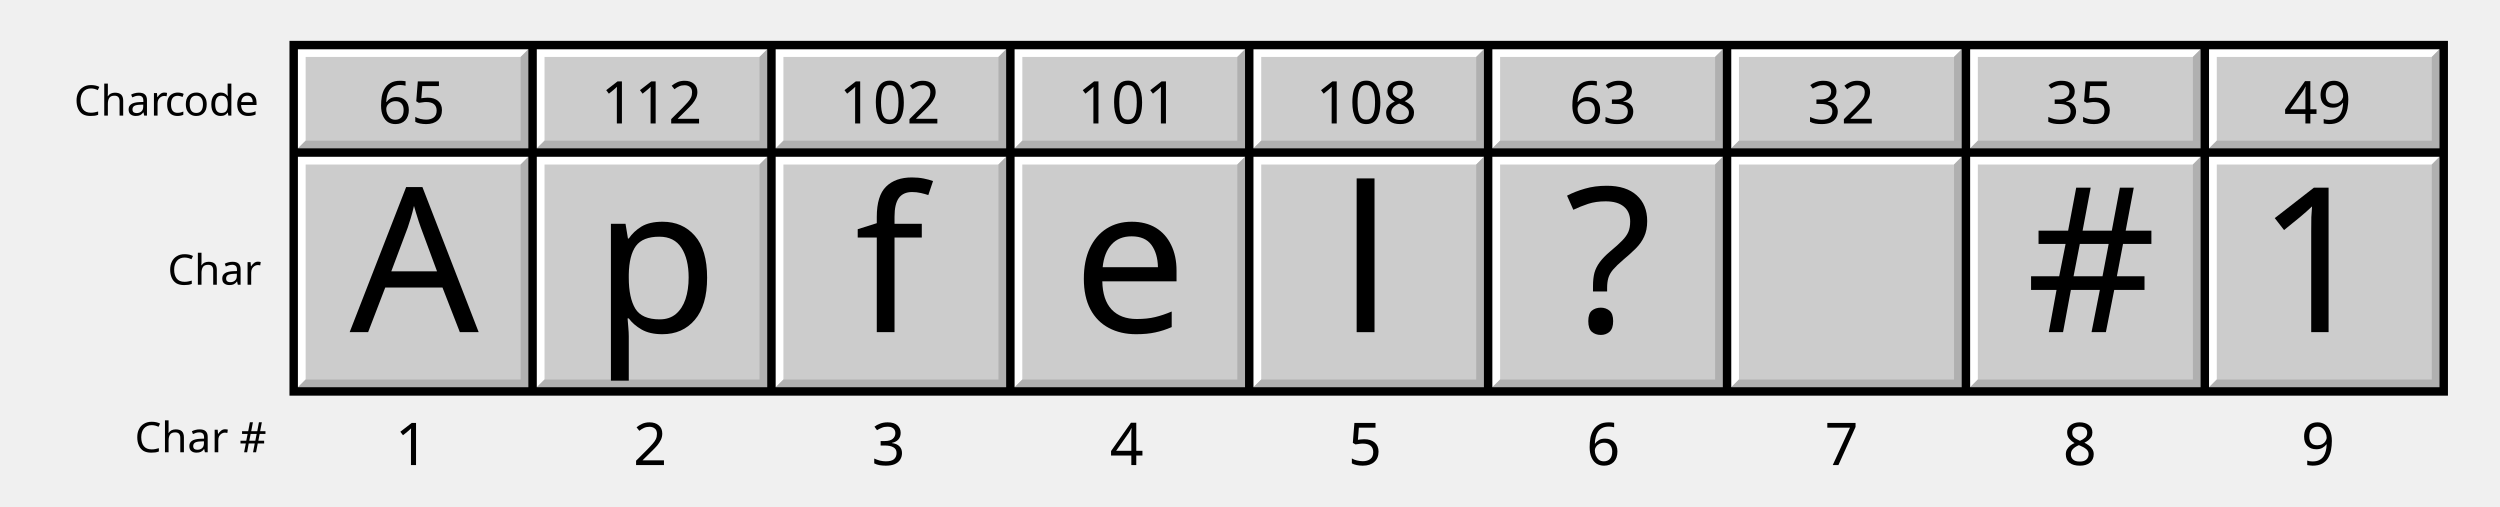
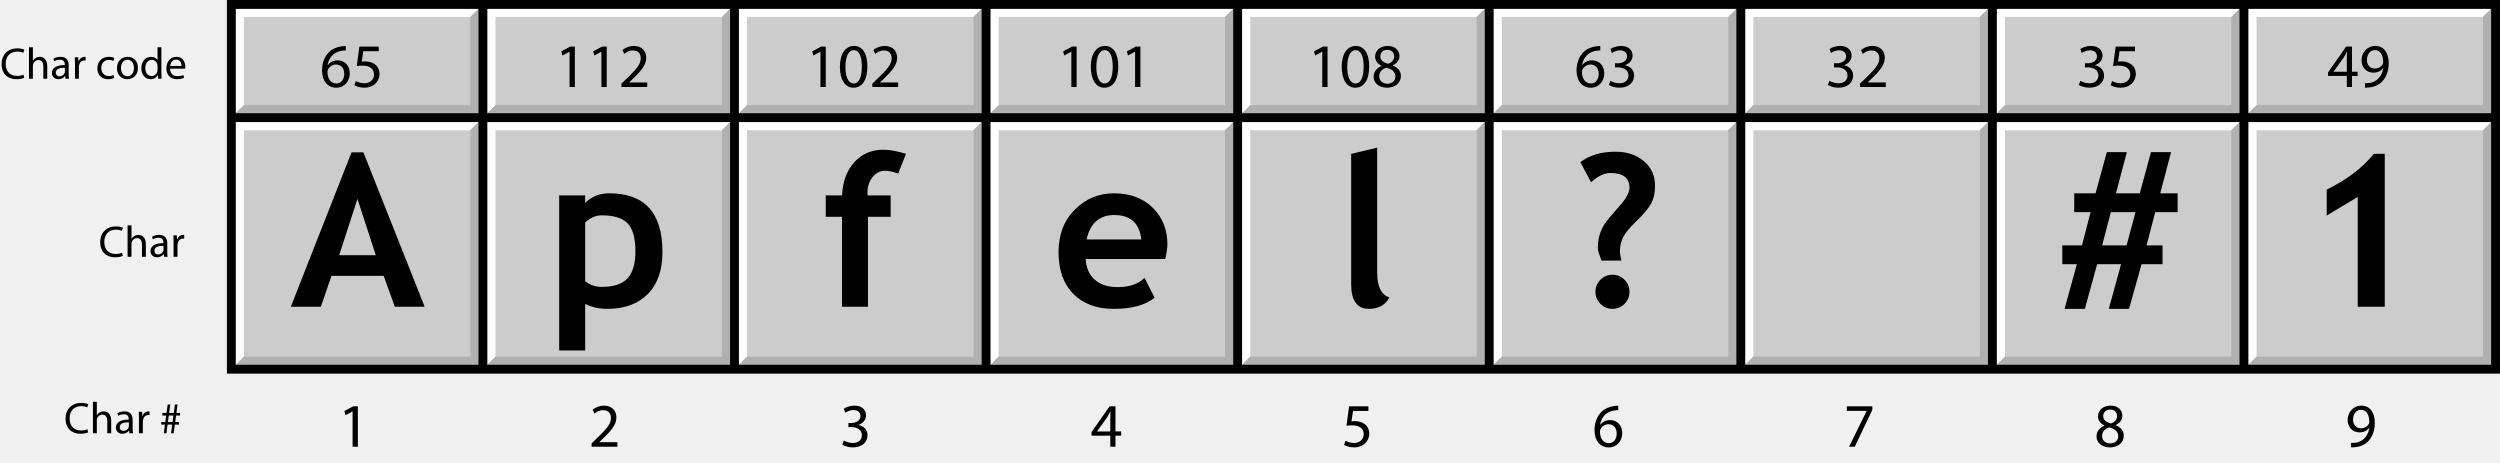
- <svg xmlns="http://www.w3.org/2000/svg" version="1.0" id="Layer_1" x="0px" y="0px" width="323.663px" height="65.53px" viewBox="0 0 323.663 65.53" enable-background="new 0 0 323.663 65.53" xml:space="preserve">
-   <rect x="38.023" y="19.751" fill-rule="evenodd" clip-rule="evenodd" fill="#CCCCCC" width="30.932" height="30.927" />
-   <polygon fill-rule="evenodd" clip-rule="evenodd" fill="#FFFFFF" points="68.955,19.752 67.406,21.301 39.572,21.301 39.572,49.135   38.023,50.679 38.023,19.752 " />
-   <polygon fill-rule="evenodd" clip-rule="evenodd" fill="#B0B0B0" points="38.023,50.678 39.572,49.134 67.406,49.134 67.406,21.301   68.95,19.751 68.95,50.678 " />
-   <rect x="68.949" y="19.751" fill-rule="evenodd" clip-rule="evenodd" fill="#CCCCCC" width="30.932" height="30.927" />
-   <polygon fill-rule="evenodd" clip-rule="evenodd" fill="#FFFFFF" points="99.881,19.752 98.333,21.301 70.499,21.301 70.499,49.135   68.95,50.679 68.95,19.752 " />
-   <polygon fill-rule="evenodd" clip-rule="evenodd" fill="#B0B0B0" points="68.95,50.678 70.499,49.134 98.333,49.134 98.333,21.301   99.881,19.751 99.881,50.678 " />
-   <rect x="99.876" y="19.751" fill-rule="evenodd" clip-rule="evenodd" fill="#CCCCCC" width="30.932" height="30.927" />
-   <polygon fill-rule="evenodd" clip-rule="evenodd" fill="#FFFFFF" points="130.808,19.752 129.259,21.301 101.425,21.301   101.425,49.135 99.881,50.679 99.881,19.752 " />
-   <polygon fill-rule="evenodd" clip-rule="evenodd" fill="#B0B0B0" points="99.881,50.678 101.426,49.134 129.265,49.134   129.265,21.301 130.809,19.751 130.809,50.678 " />
-   <rect x="130.808" y="19.751" fill-rule="evenodd" clip-rule="evenodd" fill="#CCCCCC" width="30.927" height="30.927" />
-   <polygon fill-rule="evenodd" clip-rule="evenodd" fill="#FFFFFF" points="161.734,19.752 160.19,21.301 132.352,21.301   132.352,49.135 130.808,50.679 130.808,19.752 " />
-   <polygon fill-rule="evenodd" clip-rule="evenodd" fill="#B0B0B0" points="130.808,50.678 132.357,49.134 160.191,49.134   160.191,21.301 161.735,19.751 161.735,50.678 " />
-   <rect x="161.734" y="19.751" fill-rule="evenodd" clip-rule="evenodd" fill="#CCCCCC" width="30.932" height="30.927" />
-   <polygon fill-rule="evenodd" clip-rule="evenodd" fill="#FFFFFF" points="192.667,19.752 191.118,21.301 163.284,21.301   163.284,49.135 161.734,50.679 161.734,19.752 " />
-   <polygon fill-rule="evenodd" clip-rule="evenodd" fill="#B0B0B0" points="161.734,50.678 163.284,49.134 191.118,49.134   191.118,21.301 192.667,19.751 192.667,50.678 " />
-   <rect x="192.662" y="19.751" fill-rule="evenodd" clip-rule="evenodd" fill="#CCCCCC" width="30.932" height="30.927" />
-   <polygon fill-rule="evenodd" clip-rule="evenodd" fill="#FFFFFF" points="223.593,19.752 222.044,21.301 194.21,21.301   194.21,49.135 192.662,50.679 192.662,19.752 " />
-   <polygon fill-rule="evenodd" clip-rule="evenodd" fill="#B0B0B0" points="192.662,50.678 194.21,49.134 222.044,49.134   222.044,21.301 223.588,19.751 223.588,50.678 " />
-   <rect x="223.593" y="19.751" fill-rule="evenodd" clip-rule="evenodd" fill="#CCCCCC" width="30.928" height="30.927" />
-   <polygon fill-rule="evenodd" clip-rule="evenodd" fill="#FFFFFF" points="254.519,19.752 252.976,21.301 225.136,21.301   225.136,49.135 223.593,50.679 223.593,19.752 " />
-   <polygon fill-rule="evenodd" clip-rule="evenodd" fill="#B0B0B0" points="223.593,50.678 225.137,49.134 252.976,49.134   252.976,21.301 254.52,19.751 254.52,50.678 " />
-   <rect x="254.514" y="19.751" fill-rule="evenodd" clip-rule="evenodd" fill="#CCCCCC" width="30.933" height="30.927" />
-   <polygon fill-rule="evenodd" clip-rule="evenodd" fill="#FFFFFF" points="285.447,19.752 283.897,21.301 256.063,21.301   256.063,49.135 254.52,50.679 254.52,19.752 " />
-   <polygon fill-rule="evenodd" clip-rule="evenodd" fill="#B0B0B0" points="254.519,50.678 256.064,49.134 283.903,49.134   283.903,21.301 285.446,19.751 285.446,50.678 " />
-   <rect x="285.447" y="19.751" fill-rule="evenodd" clip-rule="evenodd" fill="#CCCCCC" width="30.932" height="30.927" />
-   <polygon fill-rule="evenodd" clip-rule="evenodd" fill="#FFFFFF" points="316.378,19.752 314.83,21.301 286.996,21.301   286.996,49.135 285.447,50.679 285.447,19.752 " />
-   <polygon fill-rule="evenodd" clip-rule="evenodd" fill="#B0B0B0" points="285.447,50.678 286.996,49.134 314.83,49.134   314.83,21.301 316.378,19.751 316.378,50.678 " />
-   <rect x="38.023" y="5.835" fill-rule="evenodd" clip-rule="evenodd" fill="#CCCCCC" width="30.932" height="13.917" />
-   <polygon fill-rule="evenodd" clip-rule="evenodd" fill="#FFFFFF" points="68.955,5.835 67.406,7.374 39.572,7.374 39.572,18.213   38.023,19.752 38.023,5.835 " />
-   <polygon fill-rule="evenodd" clip-rule="evenodd" fill="#B0B0B0" points="38.023,19.752 39.572,18.214 67.406,18.214 67.406,7.375   68.955,5.835 68.95,19.752 " />
-   <rect x="68.949" y="5.835" fill-rule="evenodd" clip-rule="evenodd" fill="#CCCCCC" width="30.932" height="13.917" />
-   <polygon fill-rule="evenodd" clip-rule="evenodd" fill="#FFFFFF" points="99.881,5.835 98.333,7.374 70.499,7.374 70.499,18.213   68.95,19.752 68.95,5.835 " />
-   <polygon fill-rule="evenodd" clip-rule="evenodd" fill="#B0B0B0" points="68.95,19.752 70.499,18.214 98.333,18.214 98.333,7.375   99.881,5.835 99.881,19.752 " />
-   <rect x="99.879" y="5.835" fill-rule="evenodd" clip-rule="evenodd" fill="#CCCCCC" width="30.932" height="13.917" />
-   <polygon fill-rule="evenodd" clip-rule="evenodd" fill="#FFFFFF" points="130.808,5.835 129.264,7.374 101.425,7.374   101.425,18.213 99.881,19.752 99.881,5.835 " />
-   <polygon fill-rule="evenodd" clip-rule="evenodd" fill="#B0B0B0" points="99.881,19.752 101.426,18.214 129.265,18.214   129.265,7.375 130.809,5.835 130.809,19.752 " />
-   <polygon fill-rule="evenodd" clip-rule="evenodd" fill="#CCCCCC" points="130.808,5.835 130.808,19.752 161.735,19.752   161.74,5.835 " />
-   <polygon fill-rule="evenodd" clip-rule="evenodd" fill="#FFFFFF" points="161.74,5.835 160.191,7.374 132.357,7.374 132.352,18.213   130.808,19.752 130.808,5.835 " />
-   <polygon fill-rule="evenodd" clip-rule="evenodd" fill="#B0B0B0" points="130.808,19.752 132.357,18.214 160.191,18.214   160.191,7.375 161.735,5.835 161.735,19.752 " />
-   <rect x="161.734" y="5.835" fill-rule="evenodd" clip-rule="evenodd" fill="#CCCCCC" width="30.932" height="13.917" />
-   <polygon fill-rule="evenodd" clip-rule="evenodd" fill="#FFFFFF" points="192.667,5.835 191.118,7.374 163.284,7.374   163.284,18.213 161.734,19.752 161.734,5.835 " />
-   <polygon fill-rule="evenodd" clip-rule="evenodd" fill="#B0B0B0" points="161.734,19.752 163.284,18.214 191.118,18.214   191.118,7.375 192.667,5.835 192.667,19.752 " />
-   <rect x="192.662" y="5.835" fill-rule="evenodd" clip-rule="evenodd" fill="#CCCCCC" width="30.932" height="13.917" />
-   <polygon fill-rule="evenodd" clip-rule="evenodd" fill="#FFFFFF" points="223.593,5.835 222.044,7.374 194.21,7.374 194.21,18.213   192.662,19.752 192.662,5.835 " />
-   <polygon fill-rule="evenodd" clip-rule="evenodd" fill="#B0B0B0" points="192.662,19.752 194.21,18.214 222.044,18.214   222.044,7.375 223.593,5.835 223.588,19.752 " />
-   <rect x="223.593" y="5.835" fill-rule="evenodd" clip-rule="evenodd" fill="#CCCCCC" width="30.928" height="13.917" />
-   <polygon fill-rule="evenodd" clip-rule="evenodd" fill="#FFFFFF" points="254.519,5.835 252.976,7.374 225.136,7.374   225.136,18.213 223.593,19.752 223.593,5.835 " />
-   <polygon fill-rule="evenodd" clip-rule="evenodd" fill="#B0B0B0" points="223.593,19.752 225.137,18.214 252.976,18.214   252.976,7.375 254.52,5.835 254.52,19.752 " />
-   <rect x="254.517" y="5.835" fill-rule="evenodd" clip-rule="evenodd" fill="#CCCCCC" width="30.931" height="13.917" />
-   <polygon fill-rule="evenodd" clip-rule="evenodd" fill="#FFFFFF" points="285.447,5.835 283.902,7.374 256.063,7.374   256.063,18.213 254.52,19.752 254.52,5.835 " />
-   <polygon fill-rule="evenodd" clip-rule="evenodd" fill="#B0B0B0" points="254.519,19.752 256.064,18.214 283.903,18.214   283.903,7.375 285.446,5.835 285.446,19.752 " />
-   <rect x="285.447" y="5.835" fill-rule="evenodd" clip-rule="evenodd" fill="#CCCCCC" width="30.932" height="13.917" />
-   <polygon fill-rule="evenodd" clip-rule="evenodd" fill="#FFFFFF" points="316.378,5.835 314.83,7.374 286.996,7.374 286.996,18.213   285.447,19.752 285.451,5.835 " />
-   <polygon fill-rule="evenodd" clip-rule="evenodd" fill="#B0B0B0" points="285.447,19.752 286.996,18.214 314.83,18.214   314.83,7.375 316.378,5.835 316.378,19.752 " />
-   <text transform="matrix(1 0 0 1 45.2681 43.0034)" font-family="'TrebuchetMS-Bold'" font-size="26.186">A</text>
-   <text transform="matrix(1 0 0 1 110.6538 43.0034)" font-family="'TrebuchetMS-Bold'" font-size="26.186">f</text>
-   <text transform="matrix(1 0 0 1 138.8823 43.0034)" font-family="'TrebuchetMS-Bold'" font-size="26.186">e</text>
-   <text transform="matrix(1 0 0 1 173.4214 43.0034)" font-family="'TrebuchetMS-Bold'" font-size="26.186">l</text>
-   <text transform="matrix(1 0 0 1 202.5659 43.0034)" font-family="'TrebuchetMS-Bold'" font-size="26.186">?</text>
-   <text transform="matrix(1 0 0 1 262.2959 43.0034)" font-family="'TrebuchetMS-Bold'" font-size="26.186">#</text>
-   <text transform="matrix(1 0 0 1 292.1738 43.0034)" font-family="'TrebuchetMS-Bold'" font-size="26.186">1</text>
-   <text transform="matrix(1 0 0 1 76.874 43.0034)" font-family="'TrebuchetMS-Bold'" font-size="26.186">p</text>
-   <text transform="matrix(1 0 0 1 48.9131 15.9878)" font-family="'Helvetica-Oblique'" font-size="7.638">65</text>
-   <text transform="matrix(1 0 0 1 77.7979 15.9878)" font-family="'Helvetica-Oblique'" font-size="7.638">112</text>
-   <text transform="matrix(1 0 0 1 108.646 15.9878)" font-family="'Helvetica-Oblique'" font-size="7.638">102</text>
-   <text transform="matrix(1 0 0 1 139.4937 15.9878)" font-family="'Helvetica-Oblique'" font-size="7.638">101</text>
-   <text transform="matrix(1 0 0 1 170.3413 15.9878)" font-family="'Helvetica-Oblique'" font-size="7.638">108</text>
-   <text transform="matrix(1 0 0 1 203.1445 15.9878)" font-family="'Helvetica-Oblique'" font-size="7.638">63</text>
-   <text transform="matrix(1 0 0 1 233.9922 15.9878)" font-family="'Helvetica-Oblique'" font-size="7.638">32</text>
-   <text transform="matrix(1 0 0 1 264.8403 15.9878)" font-family="'Helvetica-Oblique'" font-size="7.638">35</text>
-   <text transform="matrix(1 0 0 1 295.688 15.9878)" font-family="'Helvetica-Oblique'" font-size="7.638">49</text>
-   <text transform="matrix(1 0 0 1 51.1431 60.2095)" font-family="'Helvetica-Oblique'" font-size="7.638">1</text>
-   <text transform="matrix(1 0 0 1 81.9907 60.2095)" font-family="'Helvetica-Oblique'" font-size="7.638">2</text>
-   <text transform="matrix(1 0 0 1 112.8389 60.2095)" font-family="'Helvetica-Oblique'" font-size="7.638">3</text>
-   <text transform="matrix(1 0 0 1 143.6865 60.2095)" font-family="'Helvetica-Oblique'" font-size="7.638">4</text>
-   <text transform="matrix(1 0 0 1 174.5347 60.2095)" font-family="'Helvetica-Oblique'" font-size="7.638">5</text>
-   <text transform="matrix(1 0 0 1 205.3823 60.2095)" font-family="'Helvetica-Oblique'" font-size="7.638">6</text>
-   <text transform="matrix(1 0 0 1 236.23 60.2095)" font-family="'Helvetica-Oblique'" font-size="7.638">7</text>
-   <text transform="matrix(1 0 0 1 267.0781 60.2095)" font-family="'Helvetica-Oblique'" font-size="7.638">8</text>
-   <text transform="matrix(1 0 0 1 297.9258 60.2095)" font-family="'Helvetica-Oblique'" font-size="7.638">9</text>
-   <text transform="matrix(1 0 0 1 9.5815 14.9673)">
-     <tspan x="0" y="0" font-family="'Helvetica-Oblique'" font-size="5.455">Char </tspan>
-     <tspan x="11.762" y="0" font-family="'Helvetica-Oblique'" font-size="5.455">c</tspan>
-     <tspan x="14.178" y="0" font-family="'Helvetica-Oblique'" font-size="5.455">ode</tspan>
-   </text>
-   <text transform="matrix(1 0 0 1 21.7036 36.8599)" font-family="'Helvetica-Oblique'" font-size="5.455">Char</text>
-   <text transform="matrix(1 0 0 1 17.4429 58.5562)" font-family="'Helvetica-Oblique'" font-size="5.455">Char #</text>
-   <line fill="none" stroke="#000000" stroke-width="1.091" x1="130.808" y1="5.835" x2="130.808" y2="50.678" />
-   <line fill="none" stroke="#000000" stroke-width="1.091" x1="68.95" y1="5.835" x2="68.95" y2="50.678" />
-   <line fill="none" stroke="#000000" stroke-width="1.091" x1="99.876" y1="5.835" x2="99.876" y2="50.678" />
-   <rect x="38.023" y="5.835" fill="none" stroke="#000000" stroke-width="1.091" width="278.355" height="44.843" />
-   <line fill="none" stroke="#000000" stroke-width="1.091" x1="161.734" y1="5.835" x2="161.734" y2="50.678" />
-   <line fill="none" stroke="#000000" stroke-width="1.091" x1="192.662" y1="5.835" x2="192.662" y2="50.678" />
-   <line fill="none" stroke="#000000" stroke-width="1.091" x1="223.593" y1="5.835" x2="223.593" y2="50.678" />
-   <line fill="none" stroke="#000000" stroke-width="1.091" x1="254.519" y1="5.835" x2="254.519" y2="50.678" />
-   <line fill="none" stroke="#000000" stroke-width="1.091" x1="285.447" y1="5.835" x2="285.447" y2="50.678" />
-   <line fill="none" stroke="#000000" stroke-width="1.091" x1="316.378" y1="19.752" x2="38.023" y2="19.752" />
+ <svg xmlns="http://www.w3.org/2000/svg" version="1.1" x="0px" y="0px" width="563.375px" height="104.17px" viewBox="0 0 563.375 104.17" enable-background="new 0 0 563.375 104.17" xml:space="preserve">
+   <g id="Layer_1">
+     <rect x="52.135" y="26.51" fill-rule="evenodd" clip-rule="evenodd" fill="#CCCCCC" width="56.7" height="56.689" />
+     <polygon fill-rule="evenodd" clip-rule="evenodd" fill="#FFFFFF" points="108.835,26.51 105.995,29.35 54.975,29.35 54.975,80.37    52.135,83.2 52.135,26.51  " />
+     <polygon fill-rule="evenodd" clip-rule="evenodd" fill="#B0B0B0" points="52.135,83.2 54.975,80.37 105.995,80.37 105.995,29.35    108.825,26.51 108.825,83.2  " />
+     <rect x="108.825" y="26.51" fill-rule="evenodd" clip-rule="evenodd" fill="#CCCCCC" width="56.7" height="56.689" />
+     <polygon fill-rule="evenodd" clip-rule="evenodd" fill="#FFFFFF" points="165.525,26.51 162.685,29.35 111.665,29.35    111.665,80.37 108.825,83.2 108.825,26.51  " />
+     <polygon fill-rule="evenodd" clip-rule="evenodd" fill="#B0B0B0" points="108.825,83.2 111.665,80.37 162.685,80.37 162.685,29.35    165.525,26.51 165.525,83.2  " />
+     <rect x="165.515" y="26.51" fill-rule="evenodd" clip-rule="evenodd" fill="#CCCCCC" width="56.7" height="56.689" />
+     <polygon fill-rule="evenodd" clip-rule="evenodd" fill="#FFFFFF" points="222.215,26.51 219.375,29.35 168.355,29.35    168.355,80.37 165.525,83.2 165.525,26.51  " />
+     <polygon fill-rule="evenodd" clip-rule="evenodd" fill="#B0B0B0" points="165.525,83.2 168.355,80.37 219.385,80.37 219.385,29.35    222.215,26.51 222.215,83.2  " />
+     <rect x="222.215" y="26.51" fill-rule="evenodd" clip-rule="evenodd" fill="#CCCCCC" width="56.69" height="56.689" />
+     <polygon fill-rule="evenodd" clip-rule="evenodd" fill="#FFFFFF" points="278.905,26.51 276.075,29.35 225.045,29.35    225.045,80.37 222.215,83.2 222.215,26.51  " />
+     <polygon fill-rule="evenodd" clip-rule="evenodd" fill="#B0B0B0" points="222.215,83.2 225.055,80.37 276.075,80.37 276.075,29.35    278.905,26.51 278.905,83.2  " />
+     <rect x="278.905" y="26.51" fill-rule="evenodd" clip-rule="evenodd" fill="#CCCCCC" width="56.7" height="56.689" />
+     <polygon fill-rule="evenodd" clip-rule="evenodd" fill="#FFFFFF" points="335.605,26.51 332.764,29.35 281.745,29.35    281.745,80.37 278.905,83.2 278.905,26.51  " />
+     <polygon fill-rule="evenodd" clip-rule="evenodd" fill="#B0B0B0" points="278.905,83.2 281.745,80.37 332.764,80.37 332.764,29.35    335.605,26.51 335.605,83.2  " />
+     <rect x="335.595" y="26.51" fill-rule="evenodd" clip-rule="evenodd" fill="#CCCCCC" width="56.699" height="56.689" />
+     <polygon fill-rule="evenodd" clip-rule="evenodd" fill="#FFFFFF" points="392.294,26.51 389.455,29.35 338.435,29.35    338.435,80.37 335.595,83.2 335.595,26.51  " />
+     <polygon fill-rule="evenodd" clip-rule="evenodd" fill="#B0B0B0" points="335.595,83.2 338.435,80.37 389.455,80.37 389.455,29.35    392.285,26.51 392.285,83.2  " />
+     <rect x="392.294" y="26.51" fill-rule="evenodd" clip-rule="evenodd" fill="#CCCCCC" width="56.69" height="56.689" />
+     <polygon fill-rule="evenodd" clip-rule="evenodd" fill="#FFFFFF" points="448.985,26.51 446.155,29.35 395.125,29.35    395.125,80.37 392.294,83.2 392.294,26.51  " />
+     <polygon fill-rule="evenodd" clip-rule="evenodd" fill="#B0B0B0" points="392.294,83.2 395.125,80.37 446.155,80.37 446.155,29.35    448.985,26.51 448.985,83.2  " />
+     <rect x="448.974" y="26.51" fill-rule="evenodd" clip-rule="evenodd" fill="#CCCCCC" width="56.701" height="56.689" />
+     <polygon fill-rule="evenodd" clip-rule="evenodd" fill="#FFFFFF" points="505.675,26.51 502.834,29.35 451.815,29.35    451.815,80.37 448.985,83.2 448.985,26.51  " />
+     <polygon fill-rule="evenodd" clip-rule="evenodd" fill="#B0B0B0" points="448.985,83.2 451.815,80.37 502.845,80.37 502.845,29.35    505.675,26.51 505.675,83.2  " />
+     <rect x="505.675" y="26.51" fill-rule="evenodd" clip-rule="evenodd" fill="#CCCCCC" width="56.699" height="56.689" />
+     <polygon fill-rule="evenodd" clip-rule="evenodd" fill="#FFFFFF" points="562.375,26.51 559.535,29.35 508.514,29.35    508.514,80.37 505.675,83.2 505.675,26.51  " />
+     <polygon fill-rule="evenodd" clip-rule="evenodd" fill="#B0B0B0" points="505.675,83.2 508.514,80.37 559.535,80.37 559.535,29.35    562.375,26.51 562.375,83.2  " />
+     <g>
+       <rect x="52.135" y="1" fill-rule="evenodd" clip-rule="evenodd" fill="#CCCCCC" width="56.7" height="25.51" />
+       <polygon fill-rule="evenodd" clip-rule="evenodd" fill="#FFFFFF" points="108.835,1 105.995,3.82 54.975,3.82 54.975,23.69     52.135,26.51 52.135,1   " />
+       <polygon fill-rule="evenodd" clip-rule="evenodd" fill="#B0B0B0" points="52.135,26.51 54.975,23.69 105.995,23.69 105.995,3.82     108.835,1 108.825,26.51   " />
+       <rect x="108.825" y="1" fill-rule="evenodd" clip-rule="evenodd" fill="#CCCCCC" width="56.7" height="25.51" />
+       <polygon fill-rule="evenodd" clip-rule="evenodd" fill="#FFFFFF" points="165.525,1 162.685,3.82 111.665,3.82 111.665,23.69     108.825,26.51 108.825,1   " />
+       <polygon fill-rule="evenodd" clip-rule="evenodd" fill="#B0B0B0" points="108.825,26.51 111.665,23.69 162.685,23.69     162.685,3.82 165.525,1 165.525,26.51   " />
+       <polygon fill-rule="evenodd" clip-rule="evenodd" fill="#CCCCCC" points="165.525,1 165.515,26.51 222.215,26.51 222.215,1   " />
+       <polygon fill-rule="evenodd" clip-rule="evenodd" fill="#FFFFFF" points="222.215,1 219.385,3.82 168.355,3.82 168.355,23.69     165.525,26.51 165.525,1   " />
+       <polygon fill-rule="evenodd" clip-rule="evenodd" fill="#B0B0B0" points="165.525,26.51 168.355,23.69 219.385,23.69     219.385,3.82 222.215,1 222.215,26.51   " />
+       <polygon fill-rule="evenodd" clip-rule="evenodd" fill="#CCCCCC" points="222.215,1 222.215,26.51 278.905,26.51 278.915,1   " />
+       <polygon fill-rule="evenodd" clip-rule="evenodd" fill="#FFFFFF" points="278.915,1 276.075,3.82 225.055,3.82 225.045,23.69     222.215,26.51 222.215,1   " />
+       <polygon fill-rule="evenodd" clip-rule="evenodd" fill="#B0B0B0" points="222.215,26.51 225.055,23.69 276.075,23.69     276.075,3.82 278.905,1 278.905,26.51   " />
+       <rect x="278.905" y="1" fill-rule="evenodd" clip-rule="evenodd" fill="#CCCCCC" width="56.7" height="25.51" />
+       <polygon fill-rule="evenodd" clip-rule="evenodd" fill="#FFFFFF" points="335.605,1 332.764,3.82 281.745,3.82 281.745,23.69     278.905,26.51 278.905,1   " />
+       <polygon fill-rule="evenodd" clip-rule="evenodd" fill="#B0B0B0" points="278.905,26.51 281.745,23.69 332.764,23.69     332.764,3.82 335.605,1 335.605,26.51   " />
+       <rect x="335.595" y="1" fill-rule="evenodd" clip-rule="evenodd" fill="#CCCCCC" width="56.699" height="25.51" />
+       <polygon fill-rule="evenodd" clip-rule="evenodd" fill="#FFFFFF" points="392.294,1 389.455,3.82 338.435,3.82 338.435,23.69     335.595,26.51 335.595,1   " />
+       <polygon fill-rule="evenodd" clip-rule="evenodd" fill="#B0B0B0" points="335.595,26.51 338.435,23.69 389.455,23.69     389.455,3.82 392.294,1 392.285,26.51   " />
+       <rect x="392.294" y="1" fill-rule="evenodd" clip-rule="evenodd" fill="#CCCCCC" width="56.69" height="25.51" />
+       <polygon fill-rule="evenodd" clip-rule="evenodd" fill="#FFFFFF" points="448.985,1 446.155,3.82 395.125,3.82 395.125,23.69     392.294,26.51 392.294,1   " />
+       <polygon fill-rule="evenodd" clip-rule="evenodd" fill="#B0B0B0" points="392.294,26.51 395.125,23.69 446.155,23.69     446.155,3.82 448.985,1 448.985,26.51   " />
+       <polygon fill-rule="evenodd" clip-rule="evenodd" fill="#CCCCCC" points="448.985,1 448.974,26.51 505.675,26.51 505.675,1   " />
+       <polygon fill-rule="evenodd" clip-rule="evenodd" fill="#FFFFFF" points="505.675,1 502.845,3.82 451.815,3.82 451.815,23.69     448.985,26.51 448.985,1   " />
+       <polygon fill-rule="evenodd" clip-rule="evenodd" fill="#B0B0B0" points="448.985,26.51 451.815,23.69 502.845,23.69     502.845,3.82 505.675,1 505.675,26.51   " />
+       <rect x="505.675" y="1" fill-rule="evenodd" clip-rule="evenodd" fill="#CCCCCC" width="56.699" height="25.51" />
+       <polygon fill-rule="evenodd" clip-rule="evenodd" fill="#FFFFFF" points="562.375,1 559.535,3.82 508.514,3.82 508.514,23.69     505.675,26.51 505.685,1   " />
+       <polygon fill-rule="evenodd" clip-rule="evenodd" fill="#B0B0B0" points="505.675,26.51 508.514,23.69 559.535,23.69     559.535,3.82 562.375,1 562.375,26.51   " />
+     </g>
+   </g>
+   <g id="Content">
+     <g>
+       <path d="M88.97,69.13l-2.508-6.961H74.696l-2.391,6.961h-6.773L79.22,34.326h2.672L95.696,69.13H88.97z M80.556,44.826    l-4.125,12.68h8.25L80.556,44.826z" />
+     </g>
+     <g>
+       <path d="M202.421,39.107c-1.281-0.422-2.266-0.633-2.953-0.633c-1.11,0-2.051,0.477-2.824,1.43s-1.16,2.125-1.16,3.516    c0,0.203,0.008,0.406,0.023,0.609h5.203v4.828h-5.109V69.13h-5.859V48.857h-3.656v-4.828h3.68c0.125-3.078,1.035-5.563,2.73-7.453    c1.695-1.891,3.887-2.836,6.574-2.836c1.391,0,3.085,0.305,5.086,0.914L202.421,39.107z" />
+     </g>
+     <g>
+       <path d="M262.585,58.373h-17.93c0.109,2,0.797,3.555,2.063,4.664s2.968,1.664,5.109,1.664c2.672,0,4.703-0.695,6.094-2.086    l2.273,4.477c-2.063,1.672-5.141,2.508-9.234,2.508c-3.829,0-6.855-1.121-9.082-3.363s-3.34-5.371-3.34-9.387    c0-3.953,1.222-7.156,3.668-9.609c2.445-2.453,5.379-3.68,8.801-3.68c3.641,0,6.563,1.086,8.766,3.258s3.305,4.938,3.305,8.297    C263.077,55.833,262.913,56.919,262.585,58.373z M244.866,53.966h12.328c-0.407-3.672-2.438-5.508-6.094-5.508    C247.757,48.458,245.678,50.294,244.866,53.966z" />
+     </g>
+     <g>
+       <path d="M304.487,34.677l5.859-1.406V61.49c0,3.094,0.922,4.938,2.766,5.531c-0.906,1.719-2.453,2.578-4.641,2.578    c-2.656,0-3.984-1.844-3.984-5.531V34.677z" />
+     </g>
+     <g>
+       <path d="M365.373,58.724h-4.477c-0.031-0.109-0.176-0.508-0.434-1.195s-0.387-1.289-0.387-1.805c0-0.984,0.137-1.93,0.41-2.836    s0.676-1.754,1.207-2.543s1.582-2.051,3.152-3.785s2.355-3.164,2.355-4.289c0-2.188-1.43-3.281-4.289-3.281    c-1.391,0-2.844,0.695-4.359,2.086l-2.414-4.523c2.016-1.578,4.664-2.367,7.945-2.367c2.531,0,4.645,0.703,6.34,2.109    s2.543,3.273,2.543,5.602c0,1.594-0.309,2.941-0.926,4.043s-1.703,2.395-3.258,3.879s-2.566,2.719-3.035,3.703    s-0.703,2.063-0.703,3.234C365.044,57.005,365.154,57.662,365.373,58.724z M363.38,61.912c1.063,0,1.965,0.375,2.707,1.125    s1.113,1.656,1.113,2.719s-0.371,1.969-1.113,2.719s-1.645,1.125-2.707,1.125s-1.969-0.375-2.719-1.125s-1.125-1.656-1.125-2.719    s0.375-1.969,1.125-2.719S362.318,61.912,363.38,61.912z" />
+     </g>
+     <g>
+       <path d="M490.73,47.802h-5.039l-1.969,7.5h3.609v4.242h-4.734l-2.813,10.055h-4.57l2.766-10.055h-5.391l-2.766,10.055h-4.57    l2.766-10.055h-3.281v-4.242h4.43l1.945-7.5h-3.68V43.56h4.805l2.531-9.281h4.523l-2.461,9.281h5.367l2.531-9.281h4.523    l-2.438,9.281h3.914V47.802z M481.238,47.802h-5.555l-1.969,7.5h5.508L481.238,47.802z" />
+     </g>
+     <g>
+       <path d="M531.31,69.13V44.38l-6.984,4.195v-5.859c4.484-2.172,8.031-4.859,10.641-8.063h2.438V69.13H531.31z" />
+     </g>
+     <g>
+       <path d="M131.87,68.498v10.477h-5.859V44.029h5.859v1.688c1.469-1.438,3.273-2.156,5.414-2.156c8,0,12,4.406,12,13.219    c0,4.109-1.105,7.273-3.316,9.492s-5.23,3.328-9.059,3.328C135.065,69.599,133.385,69.232,131.87,68.498z M131.87,50.169v13.195    c1.063,0.859,2.305,1.289,3.727,1.289c2.703,0,4.645-0.645,5.824-1.934s1.77-3.324,1.77-6.105c0-2.969-0.586-5.059-1.758-6.27    s-3.109-1.816-5.813-1.816C134.213,48.529,132.963,49.076,131.87,50.169z" />
+     </g>
+     <g>
+       <path d="M77.924,11.374c-0.252-0.014-0.575,0.014-0.925,0.07c-1.947,0.308-2.956,1.709-3.166,3.222h0.028    c0.435-0.588,1.205-1.064,2.213-1.064c1.611,0,2.746,1.177,2.746,2.941c0,1.681-1.135,3.222-3.04,3.222    c-1.933,0-3.208-1.513-3.208-3.88c0-1.793,0.63-3.208,1.541-4.104c0.756-0.743,1.765-1.205,2.914-1.345    c0.364-0.056,0.672-0.07,0.896-0.07V11.374z M77.574,16.627c0-1.303-0.743-2.087-1.877-2.087c-0.742,0-1.442,0.448-1.779,1.121    c-0.07,0.14-0.126,0.308-0.126,0.532c0.014,1.499,0.714,2.62,2.017,2.62C76.859,18.812,77.574,17.929,77.574,16.627z" />
+       <path d="M85.344,11.542H81.87l-0.35,2.339c0.21-0.028,0.406-0.042,0.742-0.042c0.714,0,1.401,0.14,1.961,0.49    c0.714,0.392,1.303,1.19,1.303,2.325c0,1.779-1.415,3.11-3.39,3.11c-0.995,0-1.821-0.28-2.269-0.561l0.308-0.938    c0.378,0.224,1.121,0.504,1.961,0.504c1.149,0,2.157-0.756,2.143-1.975c0-1.177-0.798-2.003-2.605-2.003    c-0.533,0-0.939,0.042-1.275,0.084l0.588-4.371h4.356V11.542z" />
+     </g>
+     <g>
+       <path d="M128.351,11.654h-0.028l-1.583,0.854l-0.238-0.938l1.989-1.064h1.05v9.105h-1.19V11.654z" />
+       <path d="M135.533,11.654h-0.028l-1.583,0.854l-0.238-0.938l1.989-1.064h1.051v9.105h-1.191V11.654z" />
+       <path d="M140.039,19.61v-0.756l0.967-0.938c2.325-2.213,3.39-3.39,3.39-4.763c0-0.924-0.434-1.779-1.793-1.779    c-0.827,0-1.513,0.42-1.933,0.771l-0.392-0.869c0.616-0.519,1.527-0.924,2.563-0.924c1.961,0,2.787,1.345,2.787,2.647    c0,1.681-1.218,3.04-3.138,4.889l-0.714,0.672v0.028h4.076v1.022H140.039z" />
+     </g>
+     <g>
+       <path d="M184.891,11.654h-0.028l-1.583,0.854l-0.238-0.938l1.989-1.064h1.05v9.105h-1.19V11.654z" />
+       <path d="M195.462,14.96c0,3.096-1.163,4.805-3.166,4.805c-1.779,0-2.998-1.667-3.025-4.679c0-3.068,1.331-4.734,3.18-4.734    C194.356,10.352,195.462,12.06,195.462,14.96z M190.518,15.1c0,2.367,0.729,3.712,1.849,3.712c1.247,0,1.849-1.471,1.849-3.796    c0-2.241-0.56-3.712-1.849-3.712C191.302,11.304,190.518,12.621,190.518,15.1z" />
+       <path d="M196.579,19.61v-0.756l0.967-0.938c2.325-2.213,3.39-3.39,3.39-4.763c0-0.924-0.434-1.779-1.793-1.779    c-0.827,0-1.513,0.42-1.933,0.771l-0.392-0.869c0.616-0.519,1.527-0.924,2.563-0.924c1.961,0,2.787,1.345,2.787,2.647    c0,1.681-1.218,3.04-3.138,4.889l-0.714,0.672v0.028h4.076v1.022H196.579z" />
+     </g>
+     <g>
+       <path d="M241.431,11.654h-0.028l-1.583,0.854l-0.238-0.938l1.989-1.064h1.05v9.105h-1.19V11.654z" />
+       <path d="M252.002,14.96c0,3.096-1.163,4.805-3.166,4.805c-1.779,0-2.998-1.667-3.025-4.679c0-3.068,1.331-4.734,3.18-4.734    C250.896,10.352,252.002,12.06,252.002,14.96z M247.058,15.1c0,2.367,0.729,3.712,1.849,3.712c1.247,0,1.849-1.471,1.849-3.796    c0-2.241-0.56-3.712-1.849-3.712C247.842,11.304,247.058,12.621,247.058,15.1z" />
+       <path d="M255.794,11.654h-0.028l-1.583,0.854l-0.238-0.938l1.989-1.064h1.051v9.105h-1.191V11.654z" />
+     </g>
+     <g>
+       <path d="M297.971,11.654h-0.028l-1.583,0.854l-0.237-0.938l1.988-1.064h1.051v9.105h-1.19V11.654z" />
+       <path d="M308.542,14.96c0,3.096-1.162,4.805-3.165,4.805c-1.779,0-2.998-1.667-3.026-4.679c0-3.068,1.331-4.734,3.18-4.734    C307.436,10.352,308.542,12.06,308.542,14.96z M303.598,15.1c0,2.367,0.729,3.712,1.849,3.712c1.247,0,1.85-1.471,1.85-3.796    c0-2.241-0.561-3.712-1.85-3.712C304.382,11.304,303.598,12.621,303.598,15.1z" />
+       <path d="M311.34,14.82c-1.022-0.477-1.457-1.261-1.457-2.045c0-1.443,1.219-2.423,2.829-2.423c1.766,0,2.662,1.092,2.662,2.241    c0,0.77-0.393,1.611-1.513,2.129v0.042c1.135,0.448,1.835,1.261,1.835,2.354c0,1.597-1.359,2.647-3.096,2.647    c-1.905,0-3.054-1.121-3.054-2.452c0-1.148,0.687-1.975,1.807-2.451L311.34,14.82z M314.45,17.243    c0-1.093-0.771-1.639-2.003-1.989c-1.064,0.308-1.639,1.022-1.639,1.891c-0.042,0.911,0.658,1.723,1.82,1.723    C313.736,18.868,314.45,18.182,314.45,17.243z M311.06,12.69c-0.014,0.911,0.687,1.401,1.737,1.681    c0.784-0.266,1.387-0.827,1.387-1.653c0-0.729-0.435-1.485-1.541-1.485C311.621,11.234,311.06,11.906,311.06,12.69z" />
+     </g>
+     <g>
+       <path d="M360.624,11.374c-0.252-0.014-0.574,0.014-0.925,0.07c-1.947,0.308-2.955,1.709-3.166,3.222h0.028    c0.435-0.588,1.205-1.064,2.213-1.064c1.611,0,2.746,1.177,2.746,2.941c0,1.681-1.135,3.222-3.04,3.222    c-1.933,0-3.207-1.513-3.207-3.88c0-1.793,0.63-3.208,1.54-4.104c0.757-0.743,1.766-1.205,2.914-1.345    c0.364-0.056,0.672-0.07,0.896-0.07V11.374z M360.273,16.627c0-1.303-0.742-2.087-1.877-2.087c-0.742,0-1.442,0.448-1.778,1.121    c-0.07,0.14-0.127,0.308-0.127,0.532c0.015,1.499,0.715,2.62,2.018,2.62C359.559,18.812,360.273,17.929,360.273,16.627z" />
+       <path d="M362.903,18.209c0.35,0.21,1.148,0.561,2.017,0.561c1.569,0,2.073-0.995,2.06-1.765c-0.015-1.274-1.163-1.821-2.354-1.821    h-0.687v-0.925h0.687c0.896,0,2.031-0.462,2.031-1.541c0-0.729-0.463-1.373-1.597-1.373c-0.729,0-1.429,0.322-1.821,0.603    l-0.336-0.896c0.49-0.35,1.414-0.7,2.395-0.7c1.793,0,2.605,1.064,2.605,2.171c0,0.953-0.574,1.751-1.681,2.157v0.028    c1.121,0.21,2.018,1.051,2.031,2.325c0,1.457-1.148,2.732-3.319,2.732c-1.023,0-1.92-0.322-2.368-0.617L362.903,18.209z" />
+     </g>
+     <g>
+       <path d="M412.261,18.209c0.35,0.21,1.148,0.561,2.017,0.561c1.569,0,2.073-0.995,2.06-1.765c-0.015-1.274-1.163-1.821-2.354-1.821    h-0.687v-0.925h0.687c0.896,0,2.031-0.462,2.031-1.541c0-0.729-0.463-1.373-1.598-1.373c-0.728,0-1.429,0.322-1.82,0.603    l-0.336-0.896c0.49-0.35,1.414-0.7,2.395-0.7c1.793,0,2.605,1.064,2.605,2.171c0,0.953-0.574,1.751-1.681,2.157v0.028    c1.12,0.21,2.017,1.051,2.031,2.325c0,1.457-1.148,2.732-3.32,2.732c-1.022,0-1.919-0.322-2.367-0.617L412.261,18.209z" />
+       <path d="M419.148,19.61v-0.756l0.967-0.938c2.325-2.213,3.39-3.39,3.39-4.763c0-0.924-0.434-1.779-1.793-1.779    c-0.826,0-1.513,0.42-1.933,0.771l-0.393-0.869c0.616-0.519,1.527-0.924,2.563-0.924c1.961,0,2.788,1.345,2.788,2.647    c0,1.681-1.219,3.04-3.138,4.889l-0.715,0.672v0.028h4.076v1.022H419.148z" />
+     </g>
+     <g>
+       <path d="M468.801,18.209c0.35,0.21,1.148,0.561,2.017,0.561c1.569,0,2.073-0.995,2.06-1.765c-0.015-1.274-1.163-1.821-2.354-1.821    h-0.687v-0.925h0.687c0.896,0,2.031-0.462,2.031-1.541c0-0.729-0.463-1.373-1.598-1.373c-0.728,0-1.429,0.322-1.82,0.603    l-0.336-0.896c0.49-0.35,1.414-0.7,2.395-0.7c1.793,0,2.605,1.064,2.605,2.171c0,0.953-0.574,1.751-1.681,2.157v0.028    c1.121,0.21,2.018,1.051,2.031,2.325c0,1.457-1.148,2.732-3.32,2.732c-1.022,0-1.919-0.322-2.367-0.617L468.801,18.209z" />
+       <path d="M481.124,11.542h-3.474l-0.351,2.339c0.21-0.028,0.406-0.042,0.742-0.042c0.715,0,1.401,0.14,1.961,0.49    c0.715,0.392,1.303,1.19,1.303,2.325c0,1.779-1.414,3.11-3.39,3.11c-0.994,0-1.821-0.28-2.27-0.561l0.309-0.938    c0.378,0.224,1.121,0.504,1.961,0.504c1.148,0,2.157-0.756,2.144-1.975c0-1.177-0.799-2.003-2.605-2.003    c-0.532,0-0.938,0.042-1.274,0.084l0.588-4.371h4.356V11.542z" />
+     </g>
+     <g>
+       <path d="M528.857,19.61v-2.493h-4.23v-0.799l4.063-5.813h1.33v5.659h1.275v0.953h-1.275v2.493H528.857z M528.857,16.165v-3.04    c0-0.477,0.014-0.953,0.042-1.429h-0.042c-0.28,0.532-0.505,0.924-0.757,1.345l-2.227,3.095v0.028H528.857z" />
+       <path d="M532.943,18.742c0.267,0.028,0.574,0,0.994-0.042c0.715-0.098,1.387-0.378,1.905-0.882    c0.603-0.546,1.037-1.345,1.205-2.409h-0.042c-0.505,0.616-1.233,0.966-2.157,0.966c-1.625,0-2.676-1.232-2.676-2.788    c0-1.723,1.247-3.235,3.109-3.235c1.863,0,3.012,1.499,3.012,3.852c0,1.989-0.672,3.39-1.568,4.258    c-0.7,0.686-1.667,1.106-2.647,1.218c-0.448,0.07-0.841,0.084-1.135,0.07V18.742z M533.391,13.517    c0,1.135,0.687,1.933,1.751,1.933c0.826,0,1.471-0.406,1.793-0.953c0.07-0.126,0.112-0.252,0.112-0.462    c0-1.555-0.574-2.745-1.877-2.745C534.133,11.29,533.391,12.214,533.391,13.517z" />
+     </g>
+     <g>
+       <path d="M79.454,92.714h-0.028l-1.583,0.854l-0.238-0.938l1.989-1.064h1.051v9.104h-1.191V92.714z" />
+     </g>
+     <g>
+       <path d="M133.318,100.67v-0.757l0.966-0.938c2.325-2.213,3.39-3.39,3.39-4.762c0-0.925-0.435-1.779-1.793-1.779    c-0.827,0-1.513,0.42-1.933,0.771l-0.393-0.869c0.617-0.518,1.527-0.924,2.563-0.924c1.961,0,2.788,1.345,2.788,2.647    c0,1.681-1.219,3.039-3.138,4.889l-0.714,0.672v0.028h4.076v1.022H133.318z" />
+     </g>
+     <g>
+       <path d="M190.152,99.27c0.35,0.21,1.149,0.56,2.017,0.56c1.569,0,2.073-0.994,2.059-1.765c-0.014-1.274-1.163-1.821-2.353-1.821    h-0.687V95.32h0.687c0.896,0,2.031-0.463,2.031-1.541c0-0.729-0.462-1.373-1.597-1.373c-0.729,0-1.429,0.322-1.821,0.603    l-0.336-0.896c0.49-0.351,1.415-0.7,2.396-0.7c1.793,0,2.605,1.064,2.605,2.171c0,0.952-0.575,1.751-1.681,2.157v0.028    c1.121,0.21,2.017,1.05,2.031,2.325c0,1.456-1.149,2.731-3.32,2.731c-1.022,0-1.919-0.322-2.367-0.616L190.152,99.27z" />
+     </g>
+     <g>
+       <path d="M250.208,100.67v-2.493h-4.23v-0.799l4.063-5.813h1.331v5.658h1.274v0.953h-1.274v2.493H250.208z M250.208,97.224v-3.039    c0-0.477,0.014-0.953,0.042-1.429h-0.042c-0.28,0.532-0.504,0.924-0.756,1.345l-2.228,3.096v0.027H250.208z" />
+     </g>
+     <g>
+       <path d="M308.374,92.602H304.9l-0.351,2.339c0.21-0.027,0.406-0.042,0.742-0.042c0.715,0,1.401,0.141,1.961,0.49    c0.715,0.393,1.303,1.191,1.303,2.325c0,1.779-1.414,3.11-3.39,3.11c-0.994,0-1.821-0.28-2.27-0.561l0.309-0.938    c0.378,0.224,1.12,0.504,1.961,0.504c1.148,0,2.157-0.756,2.144-1.975c0-1.177-0.799-2.003-2.605-2.003    c-0.532,0-0.938,0.042-1.275,0.084l0.589-4.37h4.356V92.602z" />
+     </g>
+     <g>
+       <path d="M364.675,92.434c-0.252-0.014-0.574,0.014-0.925,0.07c-1.947,0.308-2.955,1.709-3.165,3.222h0.027    c0.435-0.589,1.205-1.064,2.214-1.064c1.61,0,2.745,1.176,2.745,2.941c0,1.681-1.135,3.222-3.04,3.222    c-1.933,0-3.207-1.513-3.207-3.88c0-1.793,0.63-3.208,1.54-4.104c0.757-0.742,1.766-1.205,2.914-1.345    c0.364-0.057,0.672-0.07,0.896-0.07V92.434z M364.325,97.687c0-1.303-0.742-2.087-1.877-2.087c-0.742,0-1.442,0.448-1.778,1.12    c-0.07,0.14-0.126,0.309-0.126,0.532c0.014,1.499,0.714,2.619,2.017,2.619C363.611,99.872,364.325,98.99,364.325,97.687z" />
+     </g>
+     <g>
+       <path d="M421.929,91.566v0.812l-3.964,8.293h-1.274l3.95-8.055v-0.027h-4.454v-1.022H421.929z" />
+     </g>
+     <g>
+       <path d="M474.24,95.879c-1.022-0.476-1.457-1.26-1.457-2.045c0-1.442,1.219-2.423,2.829-2.423c1.766,0,2.662,1.093,2.662,2.241    c0,0.771-0.393,1.61-1.513,2.129v0.042c1.134,0.448,1.835,1.261,1.835,2.354c0,1.597-1.359,2.647-3.096,2.647    c-1.905,0-3.054-1.121-3.054-2.451c0-1.149,0.686-1.976,1.807-2.452L474.24,95.879z M477.349,98.303    c0-1.093-0.771-1.639-2.003-1.989c-1.064,0.309-1.639,1.022-1.639,1.892c-0.042,0.91,0.658,1.723,1.82,1.723    C476.634,99.928,477.349,99.242,477.349,98.303z M473.959,93.75c-0.015,0.911,0.687,1.401,1.736,1.681    c0.785-0.266,1.387-0.826,1.387-1.652c0-0.729-0.434-1.485-1.54-1.485C474.52,92.293,473.959,92.966,473.959,93.75z" />
+     </g>
+     <g>
+       <path d="M529.813,99.802c0.266,0.027,0.574,0,0.994-0.042c0.715-0.099,1.387-0.379,1.905-0.883    c0.603-0.546,1.037-1.345,1.205-2.409h-0.042c-0.505,0.616-1.233,0.967-2.157,0.967c-1.625,0-2.676-1.233-2.676-2.788    c0-1.723,1.247-3.235,3.109-3.235c1.863,0,3.012,1.499,3.012,3.852c0,1.989-0.672,3.39-1.568,4.259    c-0.7,0.687-1.667,1.106-2.647,1.219c-0.448,0.069-0.841,0.084-1.135,0.069V99.802z M530.261,94.577    c0,1.135,0.687,1.934,1.751,1.934c0.826,0,1.471-0.406,1.793-0.952c0.07-0.127,0.112-0.253,0.112-0.463    c0-1.555-0.574-2.745-1.877-2.745C531.003,92.35,530.261,93.274,530.261,94.577z" />
+     </g>
+     <g>
+       <path d="M5.457,17.53c-0.31,0.16-0.959,0.32-1.779,0.32c-1.899,0-3.318-1.199-3.318-3.418c0-2.119,1.429-3.538,3.518-3.538    c0.83,0,1.369,0.18,1.599,0.3l-0.22,0.709c-0.32-0.16-0.79-0.28-1.349-0.28c-1.579,0-2.629,1.009-2.629,2.778    c0,1.659,0.95,2.708,2.579,2.708c0.54,0,1.08-0.11,1.429-0.28L5.457,17.53z" />
+       <path d="M6.53,10.644h0.879v3.028h0.02c0.14-0.25,0.36-0.479,0.629-0.629c0.26-0.15,0.57-0.24,0.9-0.24    c0.649,0,1.689,0.4,1.689,2.059v2.878H9.768v-2.778c0-0.78-0.29-1.429-1.12-1.429c-0.57,0-1.009,0.399-1.179,0.869    c-0.05,0.13-0.06,0.26-0.06,0.42v2.918H6.53V10.644z" />
+       <path d="M15.478,16.581c0,0.419,0.02,0.83,0.07,1.159h-0.79l-0.07-0.61h-0.03c-0.27,0.38-0.79,0.72-1.479,0.72    c-0.979,0-1.479-0.689-1.479-1.389c0-1.169,1.04-1.809,2.909-1.799v-0.1c0-0.39-0.11-1.12-1.1-1.109c-0.46,0-0.93,0.13-1.27,0.36    l-0.2-0.59c0.4-0.25,0.989-0.42,1.599-0.42c1.479,0,1.839,1.01,1.839,1.969V16.581z M14.628,15.271    c-0.96-0.02-2.049,0.15-2.049,1.089c0,0.58,0.38,0.84,0.82,0.84c0.64,0,1.049-0.4,1.189-0.81c0.03-0.1,0.04-0.2,0.04-0.28V15.271z    " />
+       <path d="M16.899,14.412c0-0.57-0.01-1.06-0.04-1.509h0.77l0.04,0.959h0.03c0.22-0.649,0.759-1.06,1.349-1.06    c0.09,0,0.16,0.01,0.24,0.02v0.83c-0.09-0.02-0.18-0.02-0.3-0.02c-0.62,0-1.059,0.46-1.179,1.12c-0.02,0.12-0.03,0.27-0.03,0.41    v2.579h-0.879V14.412z" />
+       <path d="M25.737,17.57c-0.229,0.11-0.739,0.28-1.389,0.28c-1.459,0-2.409-0.989-2.409-2.469c0-1.489,1.02-2.579,2.599-2.579    c0.52,0,0.979,0.13,1.219,0.26l-0.2,0.669c-0.21-0.11-0.54-0.23-1.02-0.23c-1.109,0-1.709,0.83-1.709,1.829    c0,1.12,0.72,1.809,1.679,1.809c0.5,0,0.83-0.12,1.079-0.23L25.737,17.57z" />
+       <path d="M31.087,15.282c0,1.789-1.249,2.568-2.409,2.568c-1.299,0-2.319-0.959-2.319-2.489c0-1.609,1.07-2.559,2.399-2.559    C30.147,12.803,31.087,13.813,31.087,15.282z M27.259,15.332c0,1.06,0.6,1.859,1.459,1.859c0.839,0,1.469-0.79,1.469-1.879    c0-0.819-0.41-1.849-1.449-1.849C27.709,13.462,27.259,14.422,27.259,15.332z" />
+       <path d="M36.367,10.644v5.847c0,0.43,0.02,0.92,0.04,1.25h-0.78l-0.04-0.839h-0.03c-0.26,0.54-0.84,0.949-1.629,0.949    c-1.169,0-2.079-0.989-2.079-2.458c-0.01-1.609,1-2.589,2.169-2.589c0.75,0,1.239,0.35,1.459,0.73h0.02v-2.889H36.367z     M35.498,14.872c0-0.11-0.01-0.26-0.04-0.37c-0.13-0.55-0.609-1.009-1.269-1.009c-0.91,0-1.449,0.799-1.449,1.859    c0,0.979,0.49,1.789,1.429,1.789c0.589,0,1.129-0.4,1.289-1.049c0.03-0.12,0.04-0.24,0.04-0.38V14.872z" />
+       <path d="M38.329,15.481c0.02,1.189,0.77,1.679,1.659,1.679c0.629,0,1.019-0.11,1.339-0.25l0.16,0.63    c-0.31,0.14-0.85,0.31-1.619,0.31c-1.489,0-2.378-0.989-2.378-2.449c0-1.459,0.859-2.599,2.269-2.599    c1.589,0,1.999,1.379,1.999,2.269c0,0.18-0.01,0.31-0.03,0.41H38.329z M40.908,14.852c0.01-0.55-0.23-1.419-1.219-1.419    c-0.9,0-1.279,0.81-1.35,1.419H40.908z" />
+     </g>
+     <g>
+       <path d="M27.677,57.66c-0.31,0.16-0.959,0.32-1.779,0.32c-1.899,0-3.318-1.2-3.318-3.419c0-2.118,1.429-3.538,3.518-3.538    c0.83,0,1.37,0.18,1.599,0.3l-0.22,0.709c-0.32-0.16-0.79-0.28-1.349-0.28c-1.579,0-2.628,1.009-2.628,2.779    c0,1.659,0.949,2.708,2.578,2.708c0.54,0,1.08-0.109,1.429-0.279L27.677,57.66z" />
+       <path d="M28.75,50.773h0.879v3.029h0.02c0.14-0.25,0.36-0.48,0.63-0.63c0.26-0.15,0.569-0.24,0.899-0.24    c0.649,0,1.689,0.4,1.689,2.059v2.879h-0.879v-2.778c0-0.779-0.29-1.43-1.12-1.43c-0.57,0-1.009,0.4-1.179,0.87    c-0.05,0.13-0.06,0.26-0.06,0.42v2.918H28.75V50.773z" />
+       <path d="M37.697,56.71c0,0.42,0.02,0.829,0.07,1.159h-0.79l-0.07-0.609h-0.03c-0.27,0.38-0.79,0.72-1.479,0.72    c-0.979,0-1.479-0.69-1.479-1.39c0-1.169,1.04-1.809,2.909-1.799v-0.101c0-0.39-0.11-1.119-1.1-1.109    c-0.459,0-0.929,0.13-1.269,0.36l-0.2-0.59c0.4-0.25,0.99-0.42,1.599-0.42c1.479,0,1.839,1.01,1.839,1.969V56.71z M36.848,55.401    c-0.959-0.02-2.049,0.15-2.049,1.09c0,0.579,0.379,0.839,0.819,0.839c0.64,0,1.049-0.399,1.189-0.81    c0.03-0.1,0.04-0.199,0.04-0.279V55.401z" />
+       <path d="M39.119,54.542c0-0.569-0.01-1.06-0.04-1.509h0.77l0.04,0.959h0.03c0.22-0.649,0.759-1.06,1.349-1.06    c0.09,0,0.16,0.01,0.24,0.021v0.829c-0.09-0.02-0.18-0.02-0.3-0.02c-0.62,0-1.059,0.459-1.179,1.119    c-0.02,0.12-0.03,0.27-0.03,0.41v2.578h-0.88V54.542z" />
+     </g>
+     <g>
+       <path d="M19.867,97.43c-0.31,0.16-0.959,0.32-1.779,0.32c-1.899,0-3.318-1.2-3.318-3.419c0-2.118,1.429-3.538,3.518-3.538    c0.83,0,1.37,0.181,1.599,0.3l-0.22,0.71c-0.32-0.16-0.79-0.279-1.349-0.279c-1.579,0-2.628,1.009-2.628,2.778    c0,1.659,0.949,2.708,2.578,2.708c0.54,0,1.08-0.109,1.429-0.279L19.867,97.43z" />
+       <path d="M20.94,90.544h0.879v3.028h0.02c0.14-0.25,0.36-0.48,0.63-0.63c0.26-0.15,0.569-0.24,0.899-0.24    c0.649,0,1.689,0.4,1.689,2.06v2.878h-0.879v-2.778c0-0.779-0.29-1.43-1.12-1.43c-0.57,0-1.009,0.4-1.179,0.87    c-0.05,0.13-0.06,0.26-0.06,0.42v2.918H20.94V90.544z" />
+       <path d="M29.888,96.481c0,0.42,0.02,0.829,0.07,1.159h-0.79l-0.07-0.609h-0.03c-0.27,0.38-0.79,0.72-1.479,0.72    c-0.979,0-1.479-0.69-1.479-1.39c0-1.169,1.04-1.809,2.909-1.799v-0.101c0-0.39-0.11-1.119-1.1-1.109    c-0.459,0-0.929,0.131-1.269,0.36l-0.2-0.59c0.4-0.25,0.99-0.42,1.599-0.42c1.479,0,1.839,1.01,1.839,1.969V96.481z     M29.039,95.171c-0.959-0.02-2.049,0.15-2.049,1.09c0,0.579,0.379,0.839,0.819,0.839c0.64,0,1.049-0.399,1.189-0.81    c0.03-0.1,0.04-0.199,0.04-0.279V95.171z" />
+       <path d="M31.31,94.312c0-0.569-0.01-1.06-0.04-1.509h0.77l0.04,0.959h0.03c0.22-0.649,0.759-1.06,1.349-1.06    c0.09,0,0.16,0.01,0.24,0.021v0.829c-0.09-0.02-0.18-0.02-0.3-0.02c-0.62,0-1.059,0.459-1.179,1.119    c-0.02,0.12-0.03,0.27-0.03,0.41v2.578h-0.88V94.312z" />
+       <path d="M36.91,97.64l0.26-1.959h-0.83v-0.59h0.919l0.19-1.449h-0.87v-0.59h0.95l0.26-1.908h0.59l-0.26,1.908h1.05l0.25-1.908    h0.59l-0.25,1.908h0.82v0.59h-0.91l-0.18,1.449h0.859v0.59h-0.95l-0.26,1.959h-0.6l0.26-1.959h-1.04l-0.25,1.959H36.91z     M38.888,95.091l0.19-1.449h-1.039l-0.19,1.449H38.888z" />
+     </g>
+   </g>
+   <g id="Edges">
+     <line fill-rule="evenodd" clip-rule="evenodd" fill="none" stroke="#000000" stroke-width="2" x1="222.215" y1="1" x2="222.215" y2="83.2" />
+     <line fill-rule="evenodd" clip-rule="evenodd" fill="none" stroke="#000000" stroke-width="2" x1="108.825" y1="1" x2="108.825" y2="83.2" />
+     <line fill-rule="evenodd" clip-rule="evenodd" fill="none" stroke="#000000" stroke-width="2" x1="165.515" y1="1" x2="165.515" y2="83.2" />
+     <rect x="52.135" y="1" fill-rule="evenodd" clip-rule="evenodd" fill="none" stroke="#000000" stroke-width="2" width="510.24" height="82.2" />
+     <line fill-rule="evenodd" clip-rule="evenodd" fill="none" stroke="#000000" stroke-width="2" x1="278.905" y1="1" x2="278.905" y2="83.2" />
+     <line fill-rule="evenodd" clip-rule="evenodd" fill="none" stroke="#000000" stroke-width="2" x1="335.595" y1="1" x2="335.595" y2="83.2" />
+     <line fill-rule="evenodd" clip-rule="evenodd" fill="none" stroke="#000000" stroke-width="2" x1="392.294" y1="1" x2="392.294" y2="83.2" />
+     <line fill-rule="evenodd" clip-rule="evenodd" fill="none" stroke="#000000" stroke-width="2" x1="448.985" y1="1" x2="448.985" y2="83.2" />
+     <line fill-rule="evenodd" clip-rule="evenodd" fill="none" stroke="#000000" stroke-width="2" x1="505.675" y1="1" x2="505.675" y2="83.2" />
+     <line fill-rule="evenodd" clip-rule="evenodd" fill="none" stroke="#000000" stroke-width="2" x1="562.375" y1="26.51" x2="52.135" y2="26.51" />
+   </g>
</svg>
